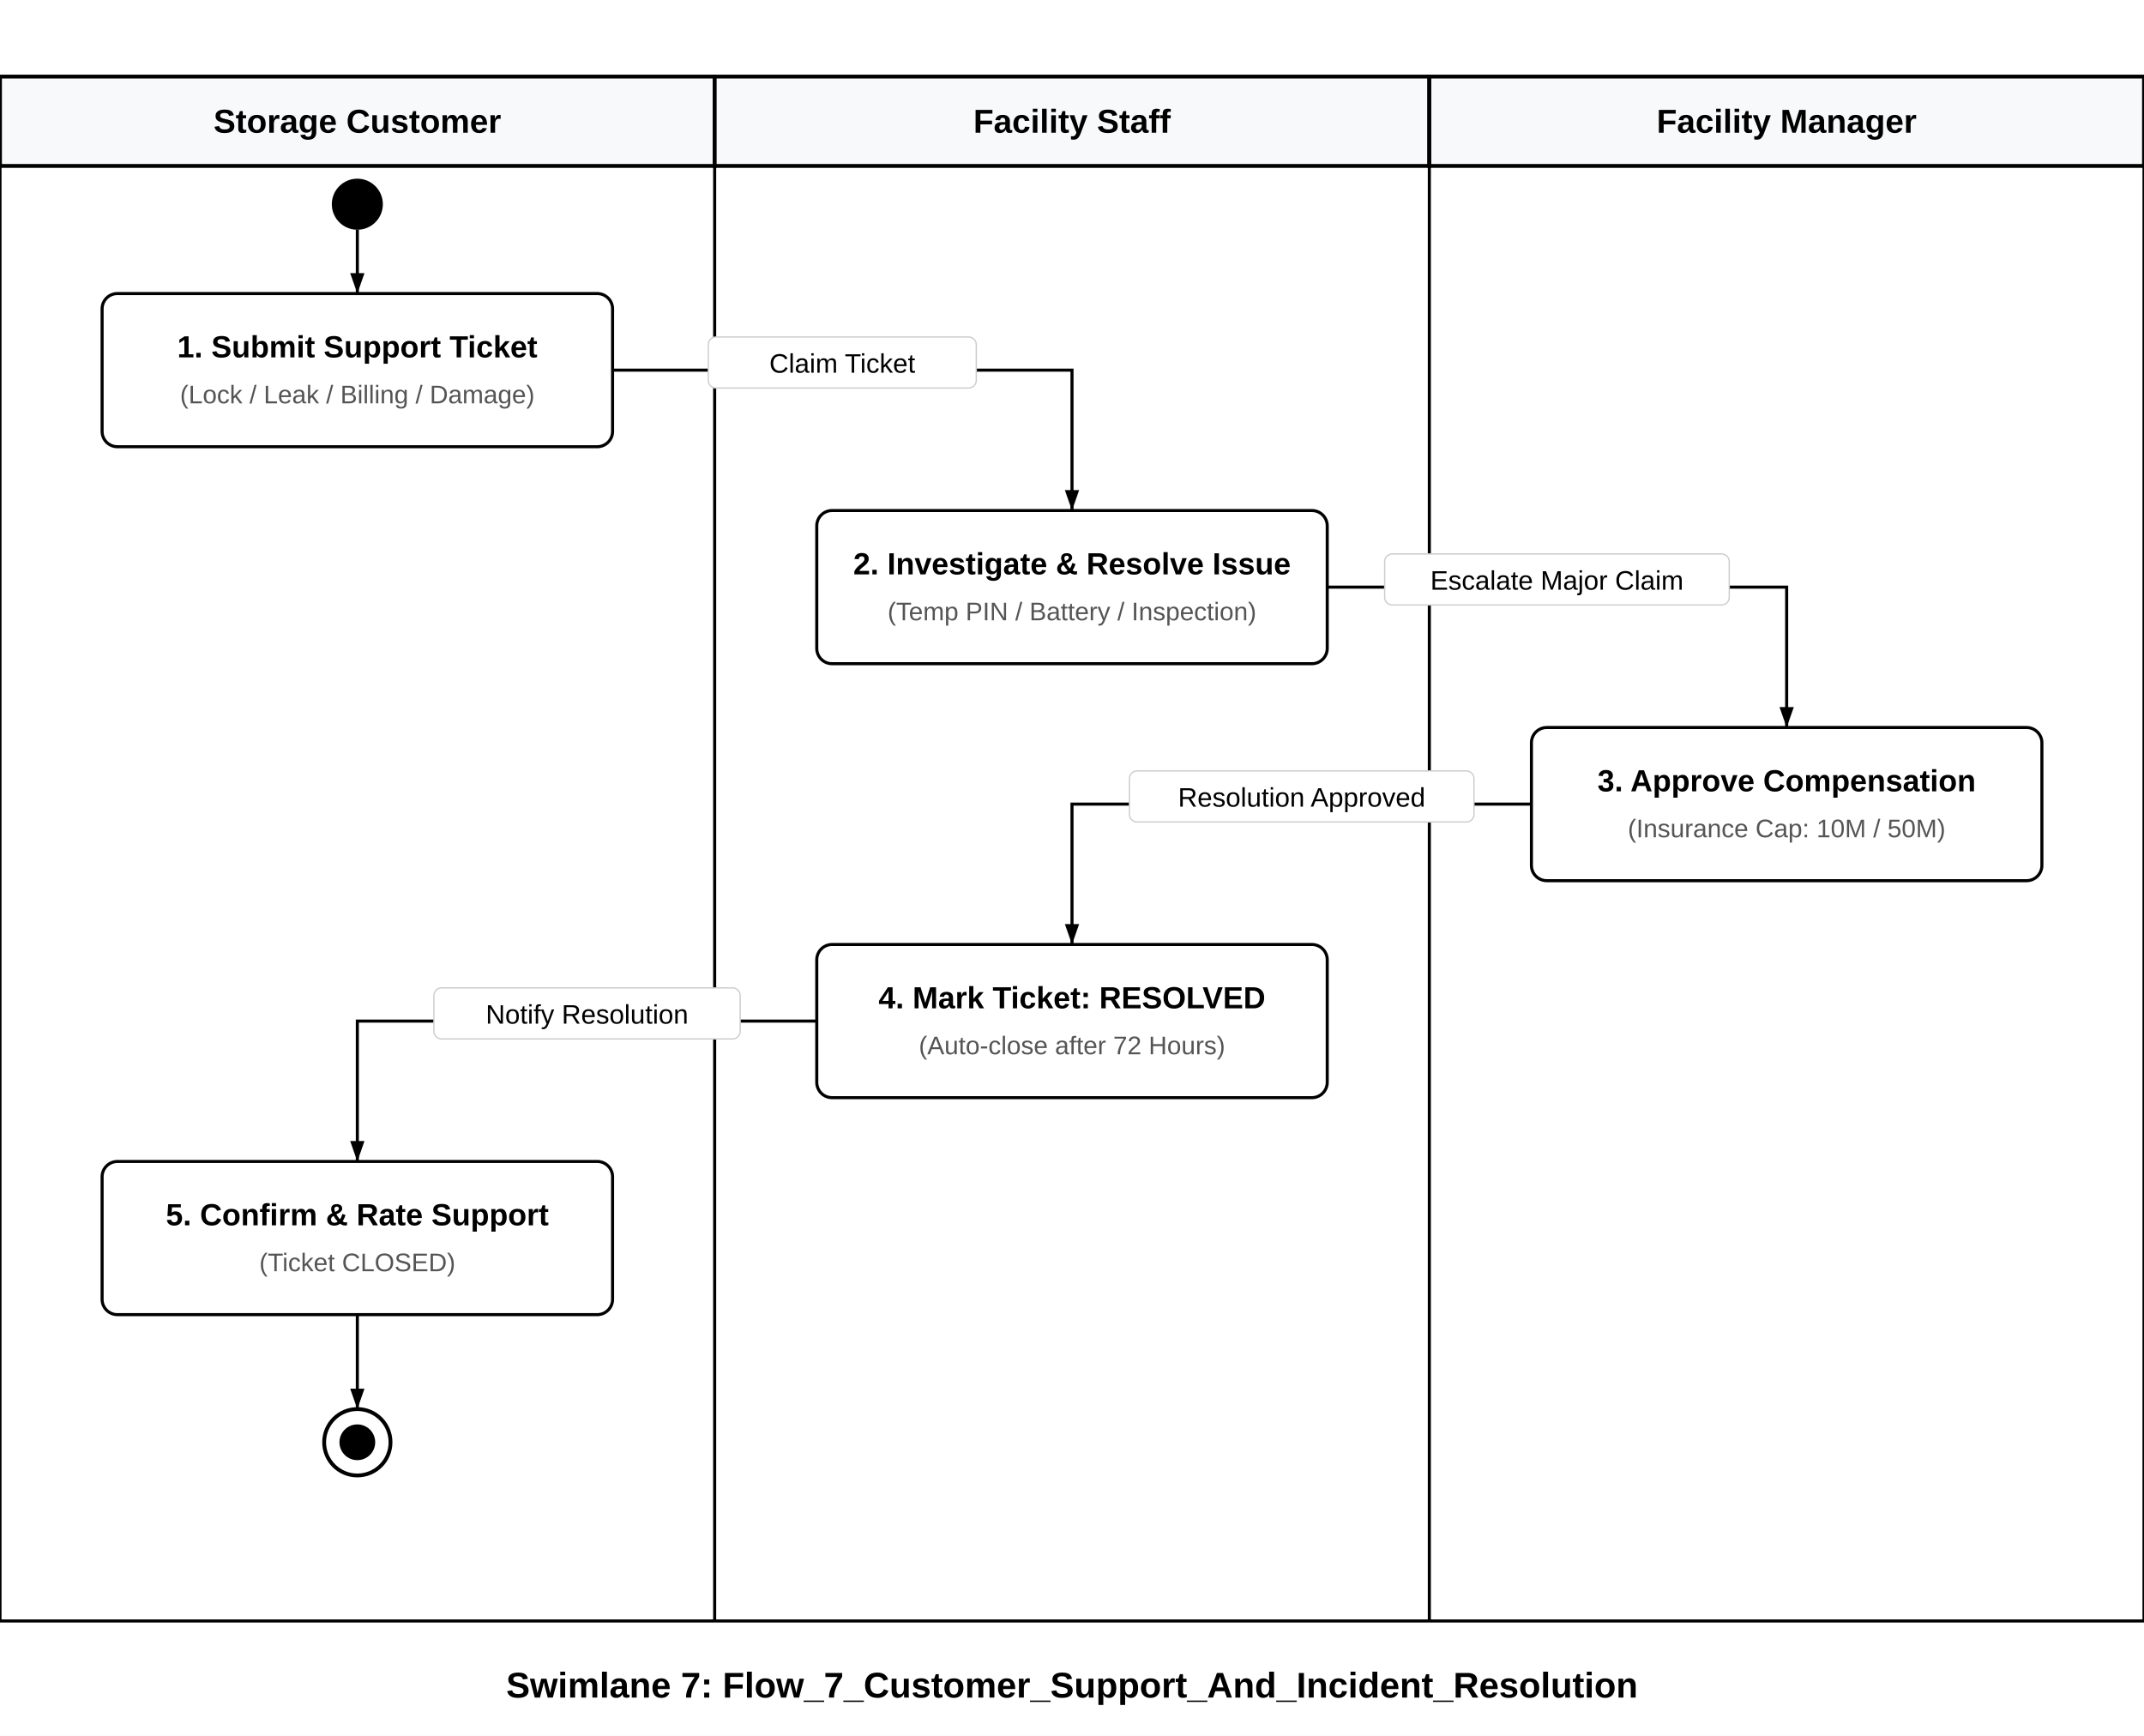
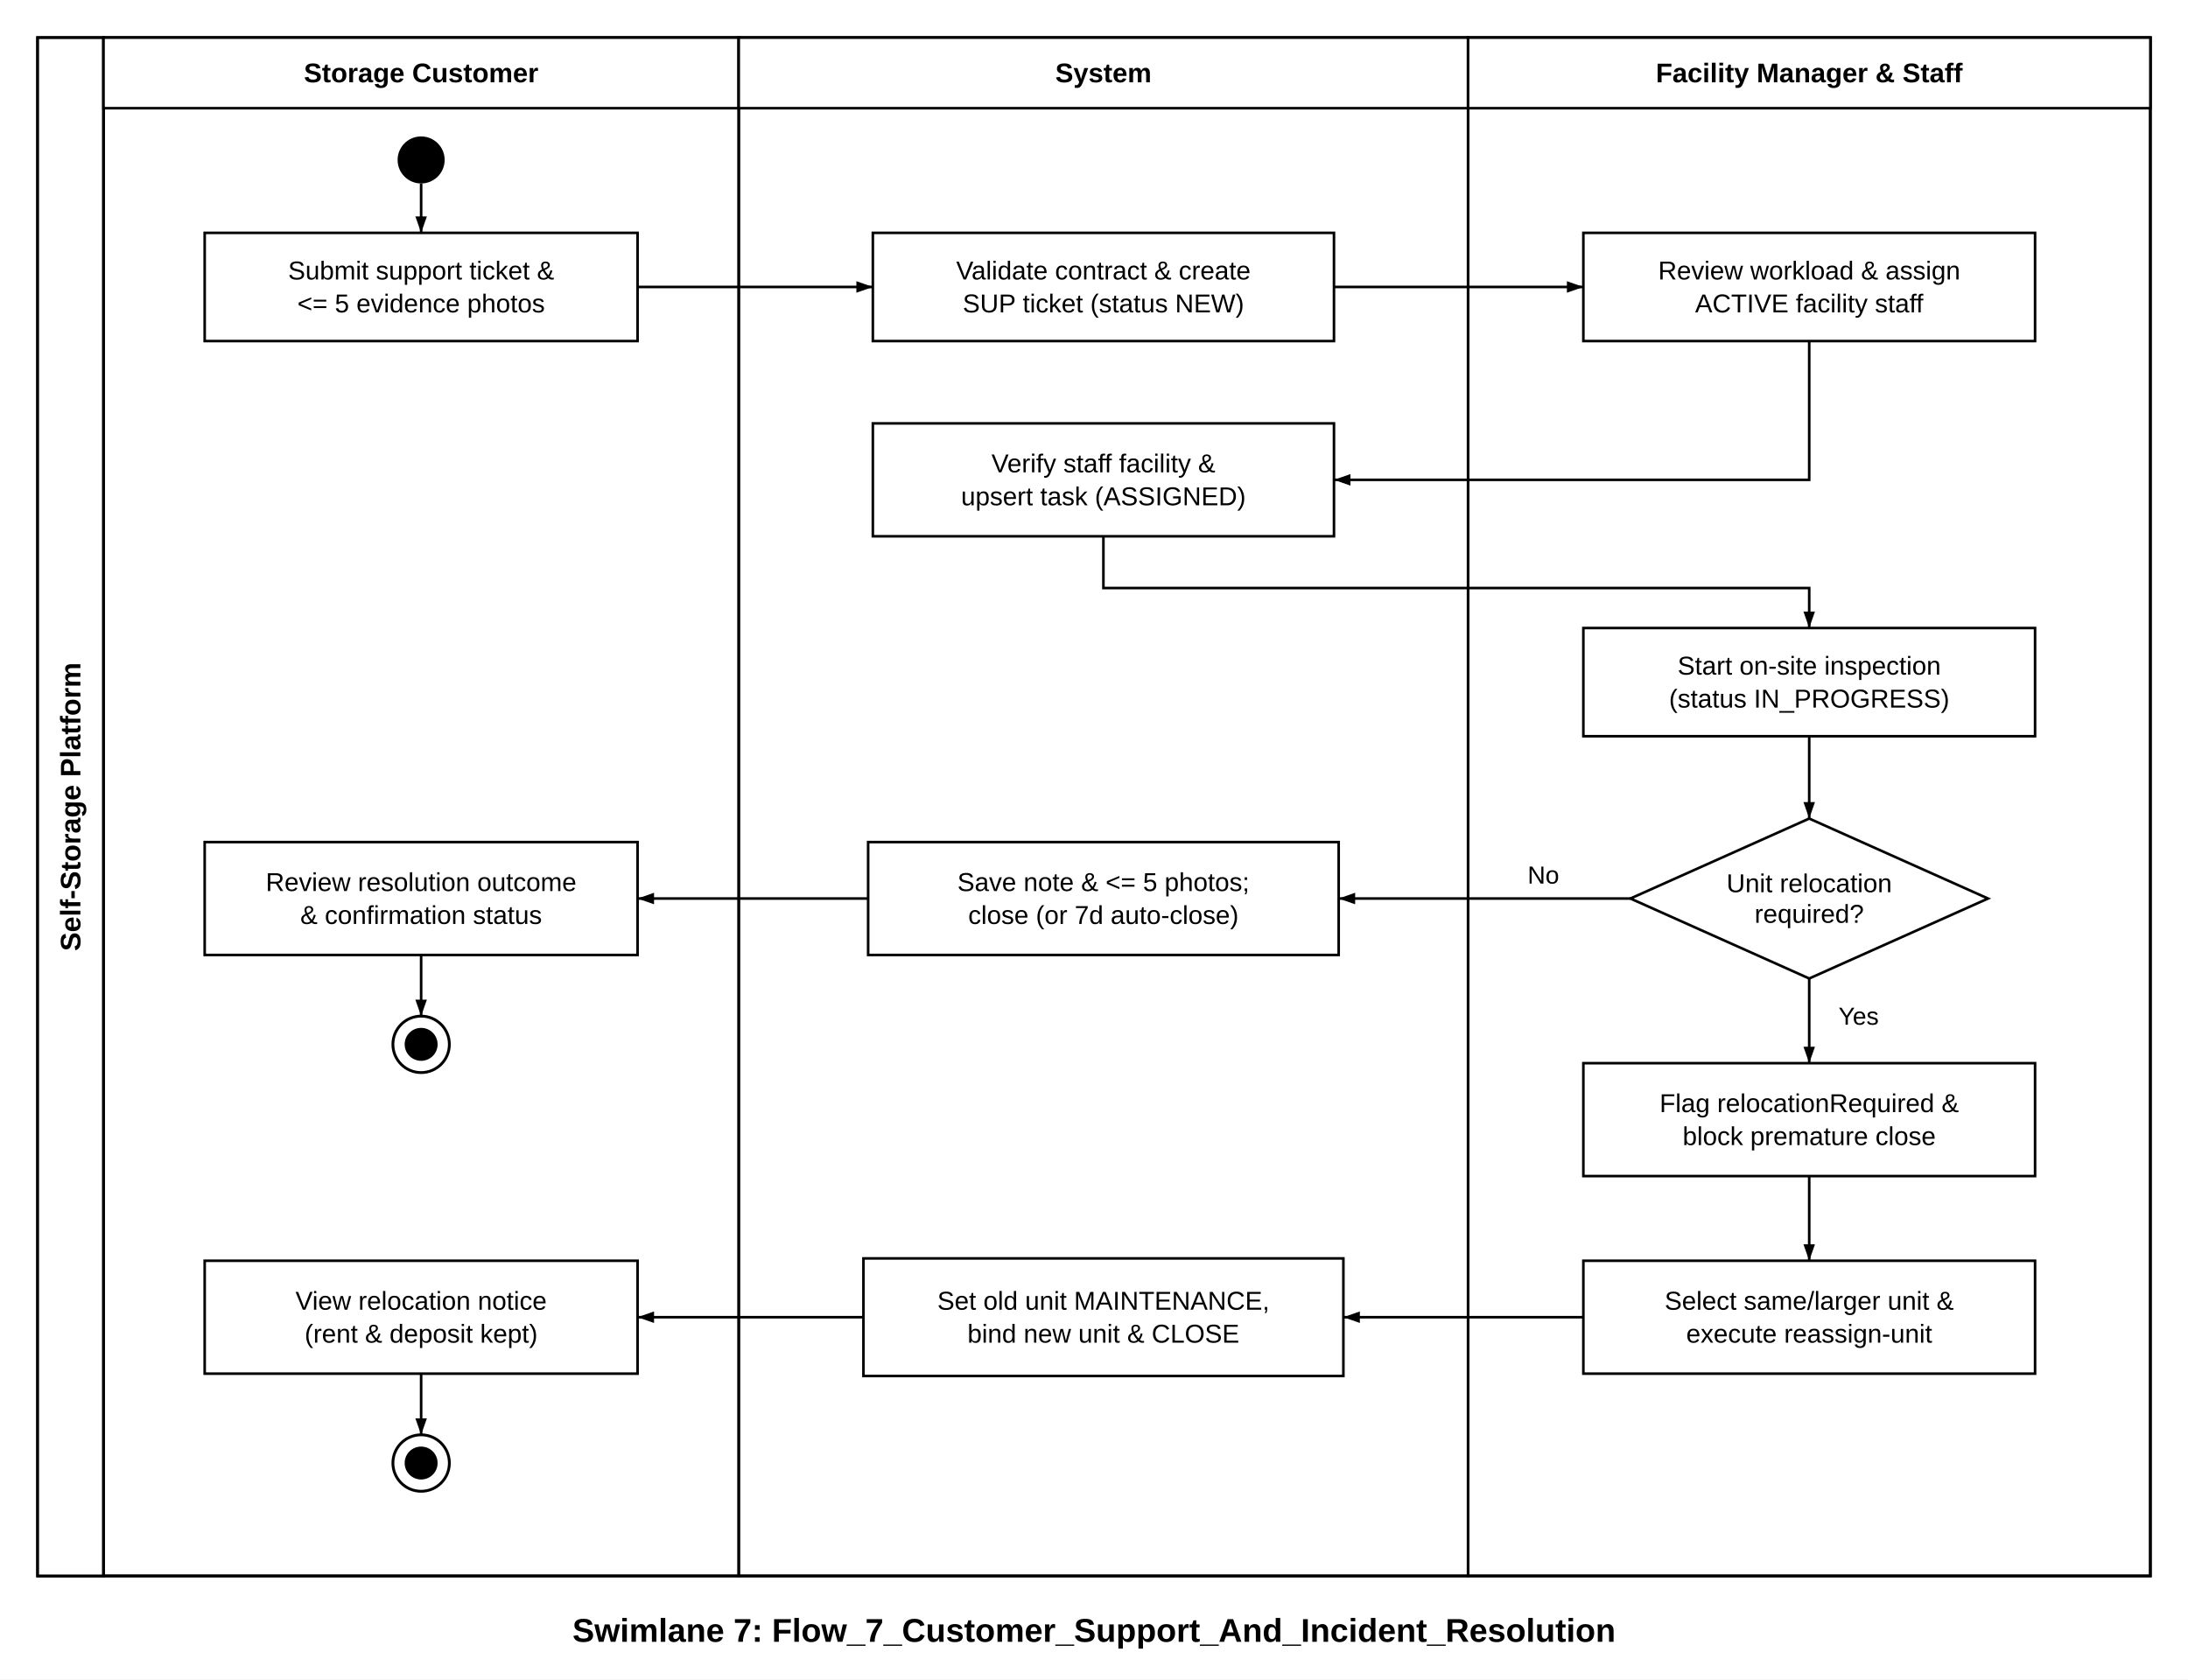
- <svg xmlns="http://www.w3.org/2000/svg" viewBox="0 0 840 680" width="840" height="680">
+ <svg xmlns="http://www.w3.org/2000/svg" viewBox="0 0 930 714" width="930" height="714">
  <style>
-     .lane-title { font-family: Arial, sans-serif; font-size: 13px; font-weight: bold; text-anchor: middle; fill: #000000; }
-     .act-title { font-family: Arial, sans-serif; font-size: 12px; font-weight: bold; text-anchor: middle; fill: #000000; }
-     .act-desc { font-family: Arial, sans-serif; font-size: 10px; text-anchor: middle; fill: #555555; }
-     .edge-label { font-family: Arial, sans-serif; font-size: 10.5px; fill: #000000; text-anchor: middle; }
+     .pool-title { font-family: Arial, sans-serif; font-size: 12px; font-weight: bold; text-anchor: middle; fill: #000000; }
+     .lane-title { font-family: Arial, sans-serif; font-size: 11.5px; font-weight: bold; text-anchor: middle; fill: #000000; }
+     .node-text { font-family: Arial, sans-serif; font-size: 11px; text-anchor: middle; fill: #000000; }
+     .edge-label { font-family: Arial, sans-serif; font-size: 10.5px; text-anchor: middle; fill: #000000; paint-order: stroke; stroke: #ffffff; stroke-width: 4px; stroke-linejoin: round; }
    .caption { font-family: Arial, sans-serif; font-size: 14px; font-weight: bold; text-anchor: middle; fill: #000000; }
  </style>
  <defs>
-     <marker id="arrow" viewBox="0 0 10 10" refX="10" refY="5" markerWidth="8" markerHeight="8" orient="auto" markerUnits="userSpaceOnUse">
+     <marker id="arrow" viewBox="0 0 10 10" refX="10" refY="5" markerWidth="7" markerHeight="7" orient="auto" markerUnits="userSpaceOnUse">
      <path d="M 0 1.5 L 10 5 L 0 8.5 z" fill="#000000" />
    </marker>
  </defs>
-   <rect width="840" height="680" fill="#ffffff" />
-   <rect x="0" y="30" width="280" height="35" stroke="#000000" stroke-width="1.5" fill="#f8f9fa" />
-   <text x="140" y="52" class="lane-title">Storage Customer</text>
-   <rect x="280" y="30" width="280" height="35" stroke="#000000" stroke-width="1.5" fill="#f8f9fa" />
-   <text x="420" y="52" class="lane-title">Facility Staff</text>
-   <rect x="560" y="30" width="280" height="35" stroke="#000000" stroke-width="1.5" fill="#f8f9fa" />
-   <text x="700" y="52" class="lane-title">Facility Manager</text>
-   <line x1="0" y1="30" x2="0" y2="635" stroke="#000000" stroke-width="1.2" />
-   <line x1="280" y1="30" x2="280" y2="635" stroke="#000000" stroke-width="1.2" />
-   <line x1="560" y1="30" x2="560" y2="635" stroke="#000000" stroke-width="1.2" />
-   <line x1="840" y1="30" x2="840" y2="635" stroke="#000000" stroke-width="1.2" />
-   <line x1="0" y1="635" x2="840" y2="635" stroke="#000000" stroke-width="1.2" />
-   <circle cx="140" cy="80" r="10" fill="#000000" />
-   <path d="M 140 90 L 140 115" stroke="#000000" stroke-width="1.2" fill="none" marker-end="url(#arrow)" />
-   <rect x="40" y="115" width="200" height="60" rx="6" ry="6" stroke="#000000" stroke-width="1.2" fill="#ffffff" />
-   <text x="140" y="140" class="act-title">1. Submit Support Ticket</text>
-   <text x="140" y="158" class="act-desc">(Lock / Leak / Billing / Damage)</text>
-   <path d="M 240 145 L 420 145 L 420 200" stroke="#000000" stroke-width="1.2" fill="none" marker-end="url(#arrow)" />
-   <rect x="277.5" y="132" width="105" height="20" fill="#ffffff" stroke="#cccccc" stroke-width="0.5" rx="3" ry="3" />
-   <text x="330" y="146" class="edge-label">Claim Ticket</text>
-   <rect x="320" y="200" width="200" height="60" rx="6" ry="6" stroke="#000000" stroke-width="1.2" fill="#ffffff" />
-   <text x="420" y="225" class="act-title">2. Investigate &amp; Resolve Issue</text>
-   <text x="420" y="243" class="act-desc">(Temp PIN / Battery / Inspection)</text>
-   <path d="M 520 230 L 700 230 L 700 285" stroke="#000000" stroke-width="1.2" fill="none" marker-end="url(#arrow)" />
-   <rect x="542.5" y="217" width="135" height="20" fill="#ffffff" stroke="#cccccc" stroke-width="0.5" rx="3" ry="3" />
-   <text x="610" y="231" class="edge-label">Escalate Major Claim</text>
-   <rect x="600" y="285" width="200" height="60" rx="6" ry="6" stroke="#000000" stroke-width="1.2" fill="#ffffff" />
-   <text x="700" y="310" class="act-title">3. Approve Compensation</text>
-   <text x="700" y="328" class="act-desc">(Insurance Cap: 10M / 50M)</text>
-   <path d="M 600 315 L 420 315 L 420 370" stroke="#000000" stroke-width="1.2" fill="none" marker-end="url(#arrow)" />
-   <rect x="442.5" y="302" width="135" height="20" fill="#ffffff" stroke="#cccccc" stroke-width="0.5" rx="3" ry="3" />
-   <text x="510" y="316" class="edge-label">Resolution Approved</text>
-   <rect x="320" y="370" width="200" height="60" rx="6" ry="6" stroke="#000000" stroke-width="1.2" fill="#ffffff" />
-   <text x="420" y="395" class="act-title">4. Mark Ticket: RESOLVED</text>
-   <text x="420" y="413" class="act-desc">(Auto-close after 72 Hours)</text>
-   <path d="M 320 400 L 140 400 L 140 455" stroke="#000000" stroke-width="1.2" fill="none" marker-end="url(#arrow)" />
-   <rect x="170" y="387" width="120" height="20" fill="#ffffff" stroke="#cccccc" stroke-width="0.5" rx="3" ry="3" />
-   <text x="230" y="401" class="edge-label">Notify Resolution</text>
-   <rect x="40" y="455" width="200" height="60" rx="6" ry="6" stroke="#000000" stroke-width="1.2" fill="#ffffff" />
-   <text x="140" y="480" class="act-title">5. Confirm &amp; Rate Support</text>
-   <text x="140" y="498" class="act-desc">(Ticket CLOSED)</text>
-   <circle cx="140" cy="565" r="13" stroke="#000000" stroke-width="1.5" fill="#ffffff" />
-   <circle cx="140" cy="565" r="7" fill="#000000" />
-   <path d="M 140 515 L 140 552" stroke="#000000" stroke-width="1.2" fill="none" marker-end="url(#arrow)" />
-   <text x="420" y="665" class="caption">Swimlane 7: Flow_7_Customer_Support_And_Incident_Resolution</text>
+   <rect width="930" height="714" fill="#ffffff" />
+   <rect x="16" y="16" width="898" height="654" fill="#ffffff" stroke="#000000" stroke-width="1.2" />
+   <rect x="16" y="16" width="28" height="654" fill="#ffffff" stroke="#000000" stroke-width="1.2" />
+   <text x="30" y="343" transform="rotate(-90 30 343)" class="pool-title" dominant-baseline="central">Self-Storage Platform</text>
+   <rect x="44" y="16" width="270" height="654" fill="none" stroke="#000000" stroke-width="1.1" />
+   <rect x="44" y="16" width="270" height="30" fill="#ffffff" stroke="#000000" stroke-width="1.1" />
+   <text x="179" y="31" class="lane-title" dominant-baseline="central">Storage Customer</text>
+   <rect x="314" y="16" width="310" height="654" fill="none" stroke="#000000" stroke-width="1.1" />
+   <rect x="314" y="16" width="310" height="30" fill="#ffffff" stroke="#000000" stroke-width="1.1" />
+   <text x="469" y="31" class="lane-title" dominant-baseline="central">System</text>
+   <rect x="624" y="16" width="290" height="654" fill="none" stroke="#000000" stroke-width="1.1" />
+   <rect x="624" y="16" width="290" height="30" fill="#ffffff" stroke="#000000" stroke-width="1.1" />
+   <text x="769" y="31" class="lane-title" dominant-baseline="central">Facility Manager &amp; Staff</text>
+   <circle cx="179" cy="68" r="10" fill="#000000" />
+   <rect x="87" y="99" width="184" height="46" fill="#ffffff" stroke="#000000" stroke-width="1.1" />
+   <text x="179" y="115" class="node-text" dominant-baseline="central">Submit support ticket &amp;</text>
+   <text x="179" y="129" class="node-text" dominant-baseline="central">&lt;= 5 evidence photos</text>
+   <rect x="371" y="99" width="196" height="46" fill="#ffffff" stroke="#000000" stroke-width="1.1" />
+   <text x="469" y="115" class="node-text" dominant-baseline="central">Validate contract &amp; create</text>
+   <text x="469" y="129" class="node-text" dominant-baseline="central">SUP ticket (status NEW)</text>
+   <rect x="673" y="99" width="192" height="46" fill="#ffffff" stroke="#000000" stroke-width="1.1" />
+   <text x="769" y="115" class="node-text" dominant-baseline="central">Review workload &amp; assign</text>
+   <text x="769" y="129" class="node-text" dominant-baseline="central">ACTIVE facility staff</text>
+   <rect x="371" y="180" width="196" height="48" fill="#ffffff" stroke="#000000" stroke-width="1.1" />
+   <text x="469" y="197" class="node-text" dominant-baseline="central">Verify staff facility &amp;</text>
+   <text x="469" y="211" class="node-text" dominant-baseline="central">upsert task (ASSIGNED)</text>
+   <rect x="673" y="267" width="192" height="46" fill="#ffffff" stroke="#000000" stroke-width="1.1" />
+   <text x="769" y="283" class="node-text" dominant-baseline="central">Start on-site inspection</text>
+   <text x="769" y="297" class="node-text" dominant-baseline="central">(status IN_PROGRESS)</text>
+   <polygon points="769,348 845,382 769,416 693,382" fill="#ffffff" stroke="#000000" stroke-width="1.1" />
+   <text x="769" y="375.5" class="node-text" dominant-baseline="central">Unit relocation</text>
+   <text x="769" y="388.5" class="node-text" dominant-baseline="central">required?</text>
+   <rect x="369" y="358" width="200" height="48" fill="#ffffff" stroke="#000000" stroke-width="1.1" />
+   <text x="469" y="375" class="node-text" dominant-baseline="central">Save note &amp; &lt;= 5 photos;</text>
+   <text x="469" y="389" class="node-text" dominant-baseline="central">close (or 7d auto-close)</text>
+   <rect x="87" y="358" width="184" height="48" fill="#ffffff" stroke="#000000" stroke-width="1.1" />
+   <text x="179" y="375" class="node-text" dominant-baseline="central">Review resolution outcome</text>
+   <text x="179" y="389" class="node-text" dominant-baseline="central">&amp; confirmation status</text>
+   <circle cx="179" cy="444" r="12" fill="#ffffff" stroke="#000000" stroke-width="1.2" />
+   <circle cx="179" cy="444" r="7" fill="#000000" />
+   <rect x="673" y="452" width="192" height="48" fill="#ffffff" stroke="#000000" stroke-width="1.1" />
+   <text x="769" y="469" class="node-text" dominant-baseline="central">Flag relocationRequired &amp;</text>
+   <text x="769" y="483" class="node-text" dominant-baseline="central">block premature close</text>
+   <rect x="673" y="536" width="192" height="48" fill="#ffffff" stroke="#000000" stroke-width="1.1" />
+   <text x="769" y="553" class="node-text" dominant-baseline="central">Select same/larger unit &amp;</text>
+   <text x="769" y="567" class="node-text" dominant-baseline="central">execute reassign-unit</text>
+   <rect x="367" y="535" width="204" height="50" fill="#ffffff" stroke="#000000" stroke-width="1.1" />
+   <text x="469" y="553" class="node-text" dominant-baseline="central">Set old unit MAINTENANCE,</text>
+   <text x="469" y="567" class="node-text" dominant-baseline="central">bind new unit &amp; CLOSE</text>
+   <rect x="87" y="536" width="184" height="48" fill="#ffffff" stroke="#000000" stroke-width="1.1" />
+   <text x="179" y="553" class="node-text" dominant-baseline="central">View relocation notice</text>
+   <text x="179" y="567" class="node-text" dominant-baseline="central">(rent &amp; deposit kept)</text>
+   <circle cx="179" cy="622" r="12" fill="#ffffff" stroke="#000000" stroke-width="1.2" />
+   <circle cx="179" cy="622" r="7" fill="#000000" />
+   <path d="M 179 78 L 179 99" fill="none" stroke="#000000" stroke-width="1.1" marker-end="url(#arrow)" />
+   <path d="M 271 122 L 371 122" fill="none" stroke="#000000" stroke-width="1.1" marker-end="url(#arrow)" />
+   <path d="M 567 122 L 673 122" fill="none" stroke="#000000" stroke-width="1.1" marker-end="url(#arrow)" />
+   <path d="M 769 145 L 769 204 L 567 204" fill="none" stroke="#000000" stroke-width="1.1" marker-end="url(#arrow)" />
+   <path d="M 469 228 L 469 250 L 769 250 L 769 267" fill="none" stroke="#000000" stroke-width="1.1" marker-end="url(#arrow)" />
+   <path d="M 769 313 L 769 348" fill="none" stroke="#000000" stroke-width="1.1" marker-end="url(#arrow)" />
+   <path d="M 693 382 L 569 382" fill="none" stroke="#000000" stroke-width="1.1" marker-end="url(#arrow)" />
+   <text x="656" y="372" class="edge-label" dominant-baseline="central">No</text>
+   <path d="M 369 382 L 271 382" fill="none" stroke="#000000" stroke-width="1.1" marker-end="url(#arrow)" />
+   <path d="M 179 406 L 179 432" fill="none" stroke="#000000" stroke-width="1.1" marker-end="url(#arrow)" />
+   <path d="M 769 416 L 769 452" fill="none" stroke="#000000" stroke-width="1.1" marker-end="url(#arrow)" />
+   <text x="790" y="432" class="edge-label" dominant-baseline="central">Yes</text>
+   <path d="M 769 500 L 769 536" fill="none" stroke="#000000" stroke-width="1.1" marker-end="url(#arrow)" />
+   <path d="M 673 560 L 571 560" fill="none" stroke="#000000" stroke-width="1.1" marker-end="url(#arrow)" />
+   <path d="M 367 560 L 271 560" fill="none" stroke="#000000" stroke-width="1.1" marker-end="url(#arrow)" />
+   <path d="M 179 584 L 179 610" fill="none" stroke="#000000" stroke-width="1.1" marker-end="url(#arrow)" />
+   <text x="465" y="698" class="caption">Swimlane 7: Flow_7_Customer_Support_And_Incident_Resolution</text>
</svg>
